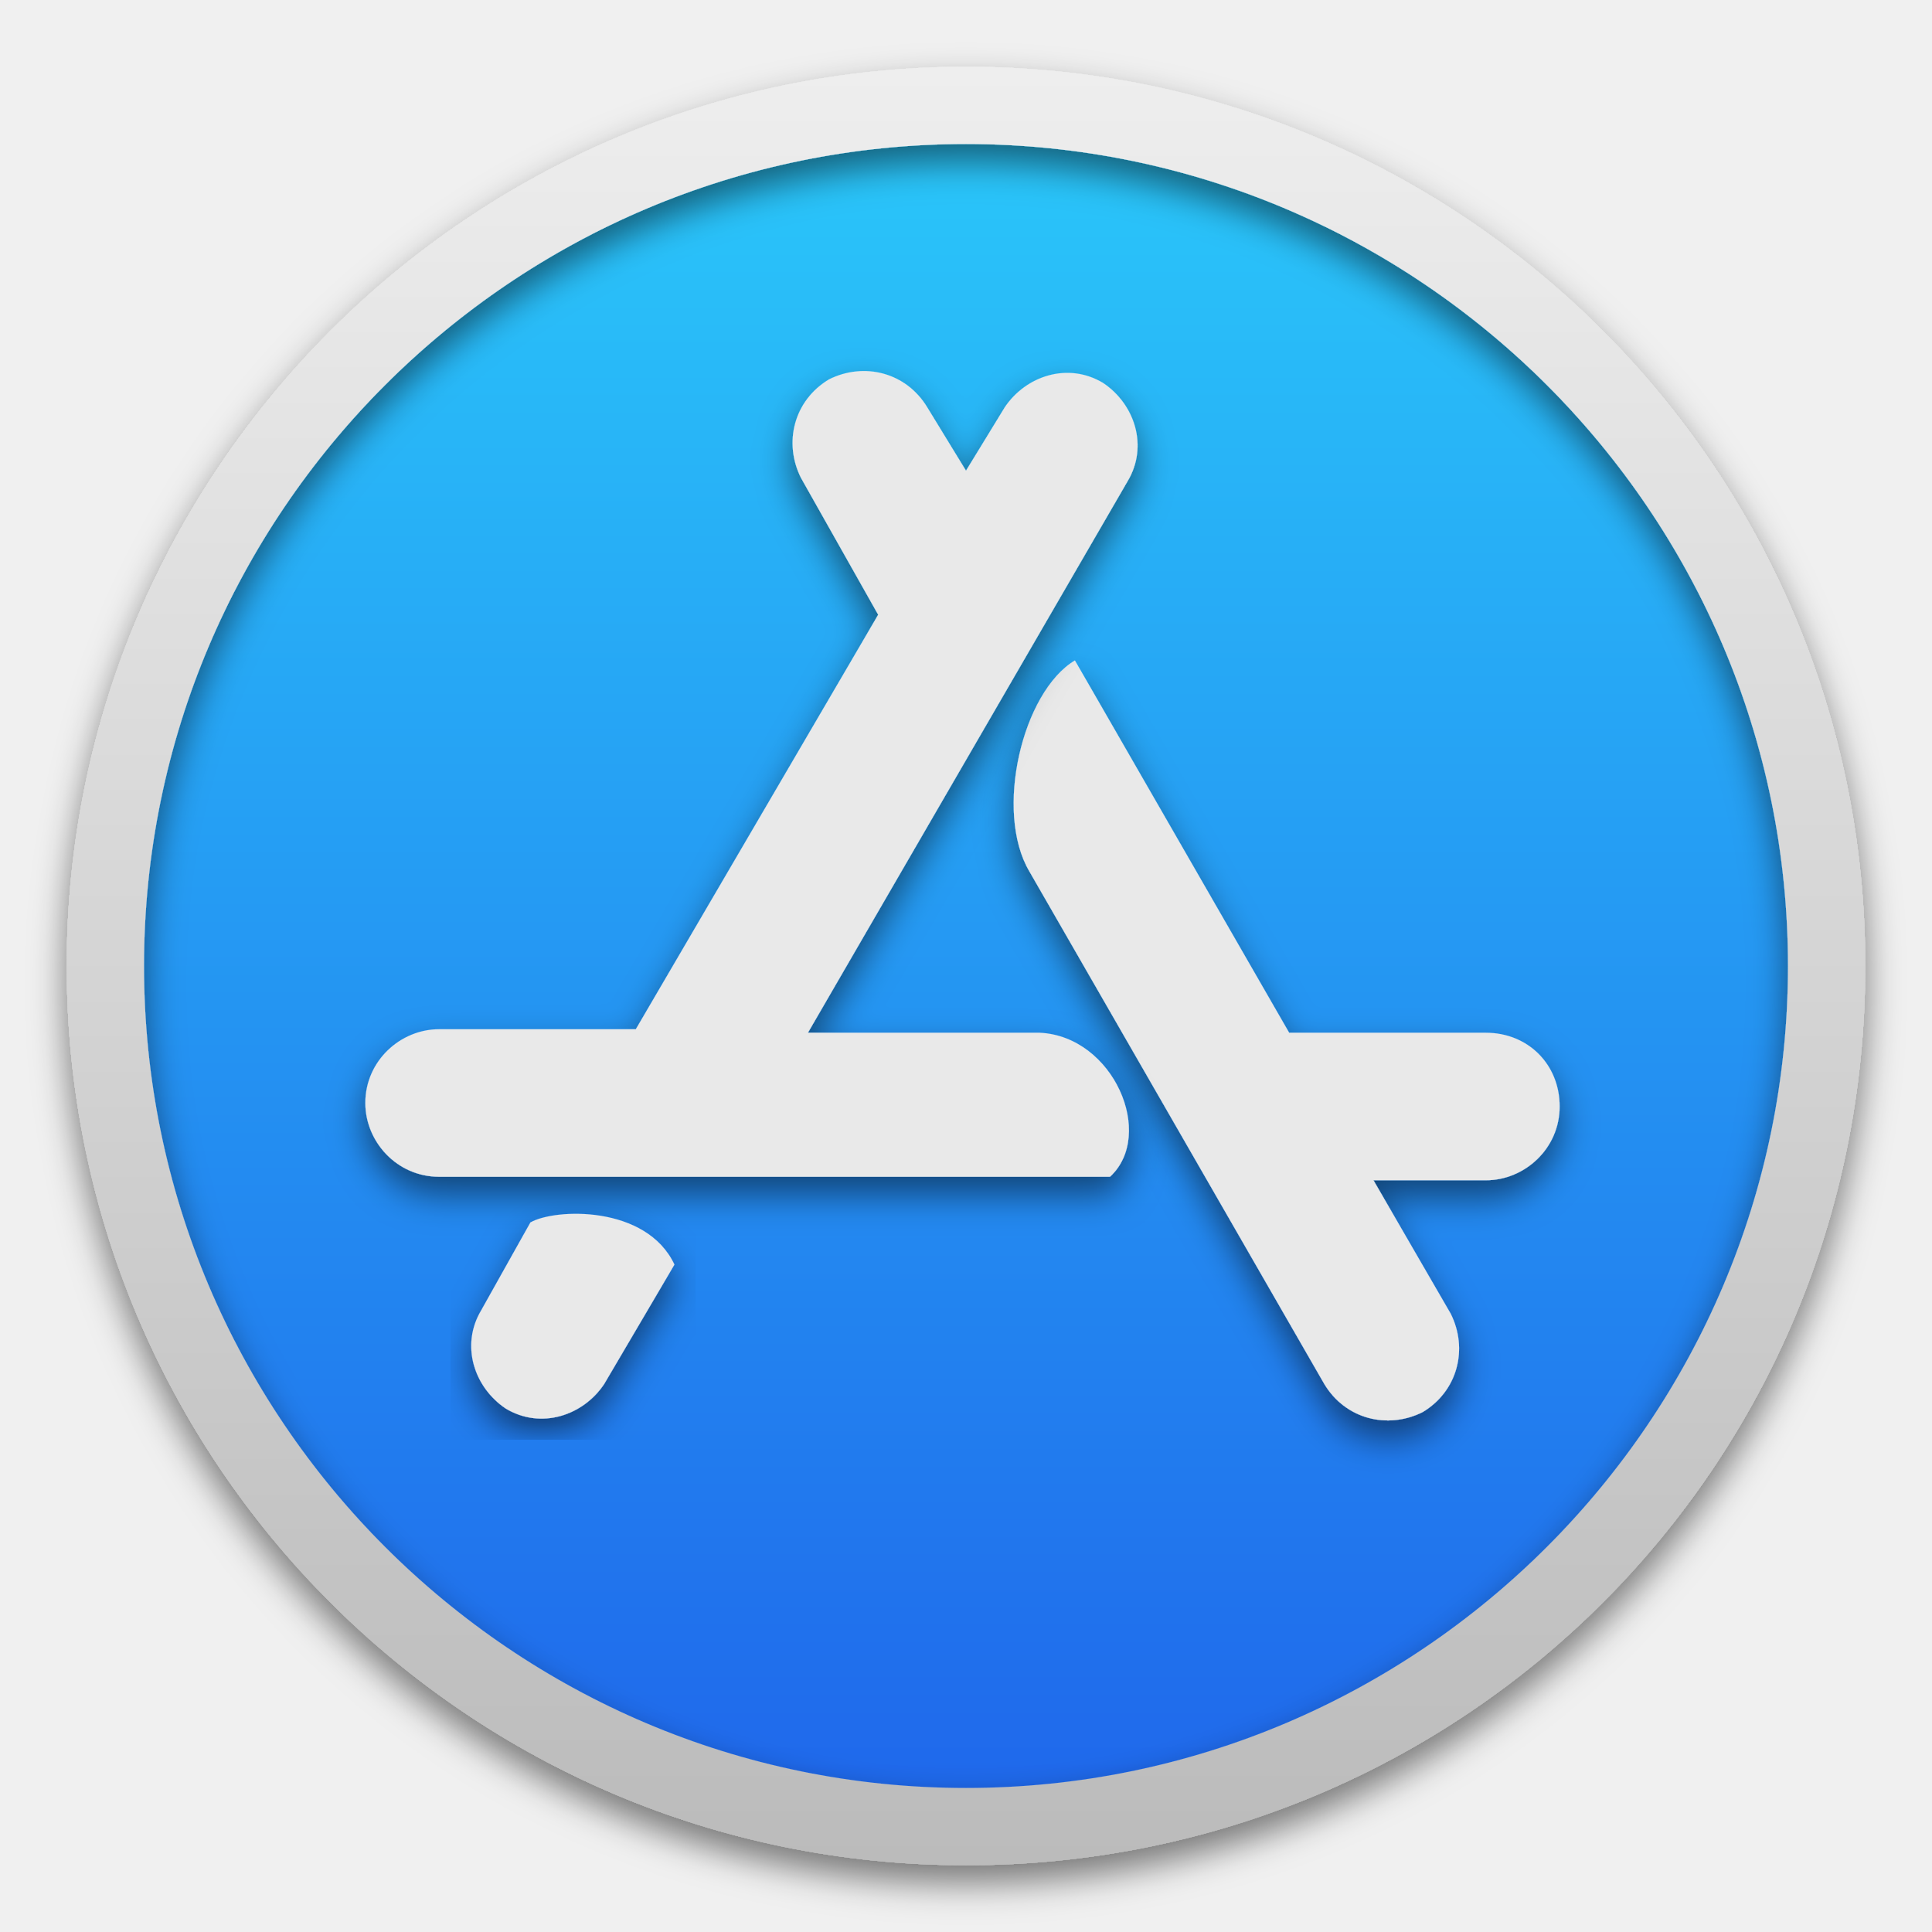
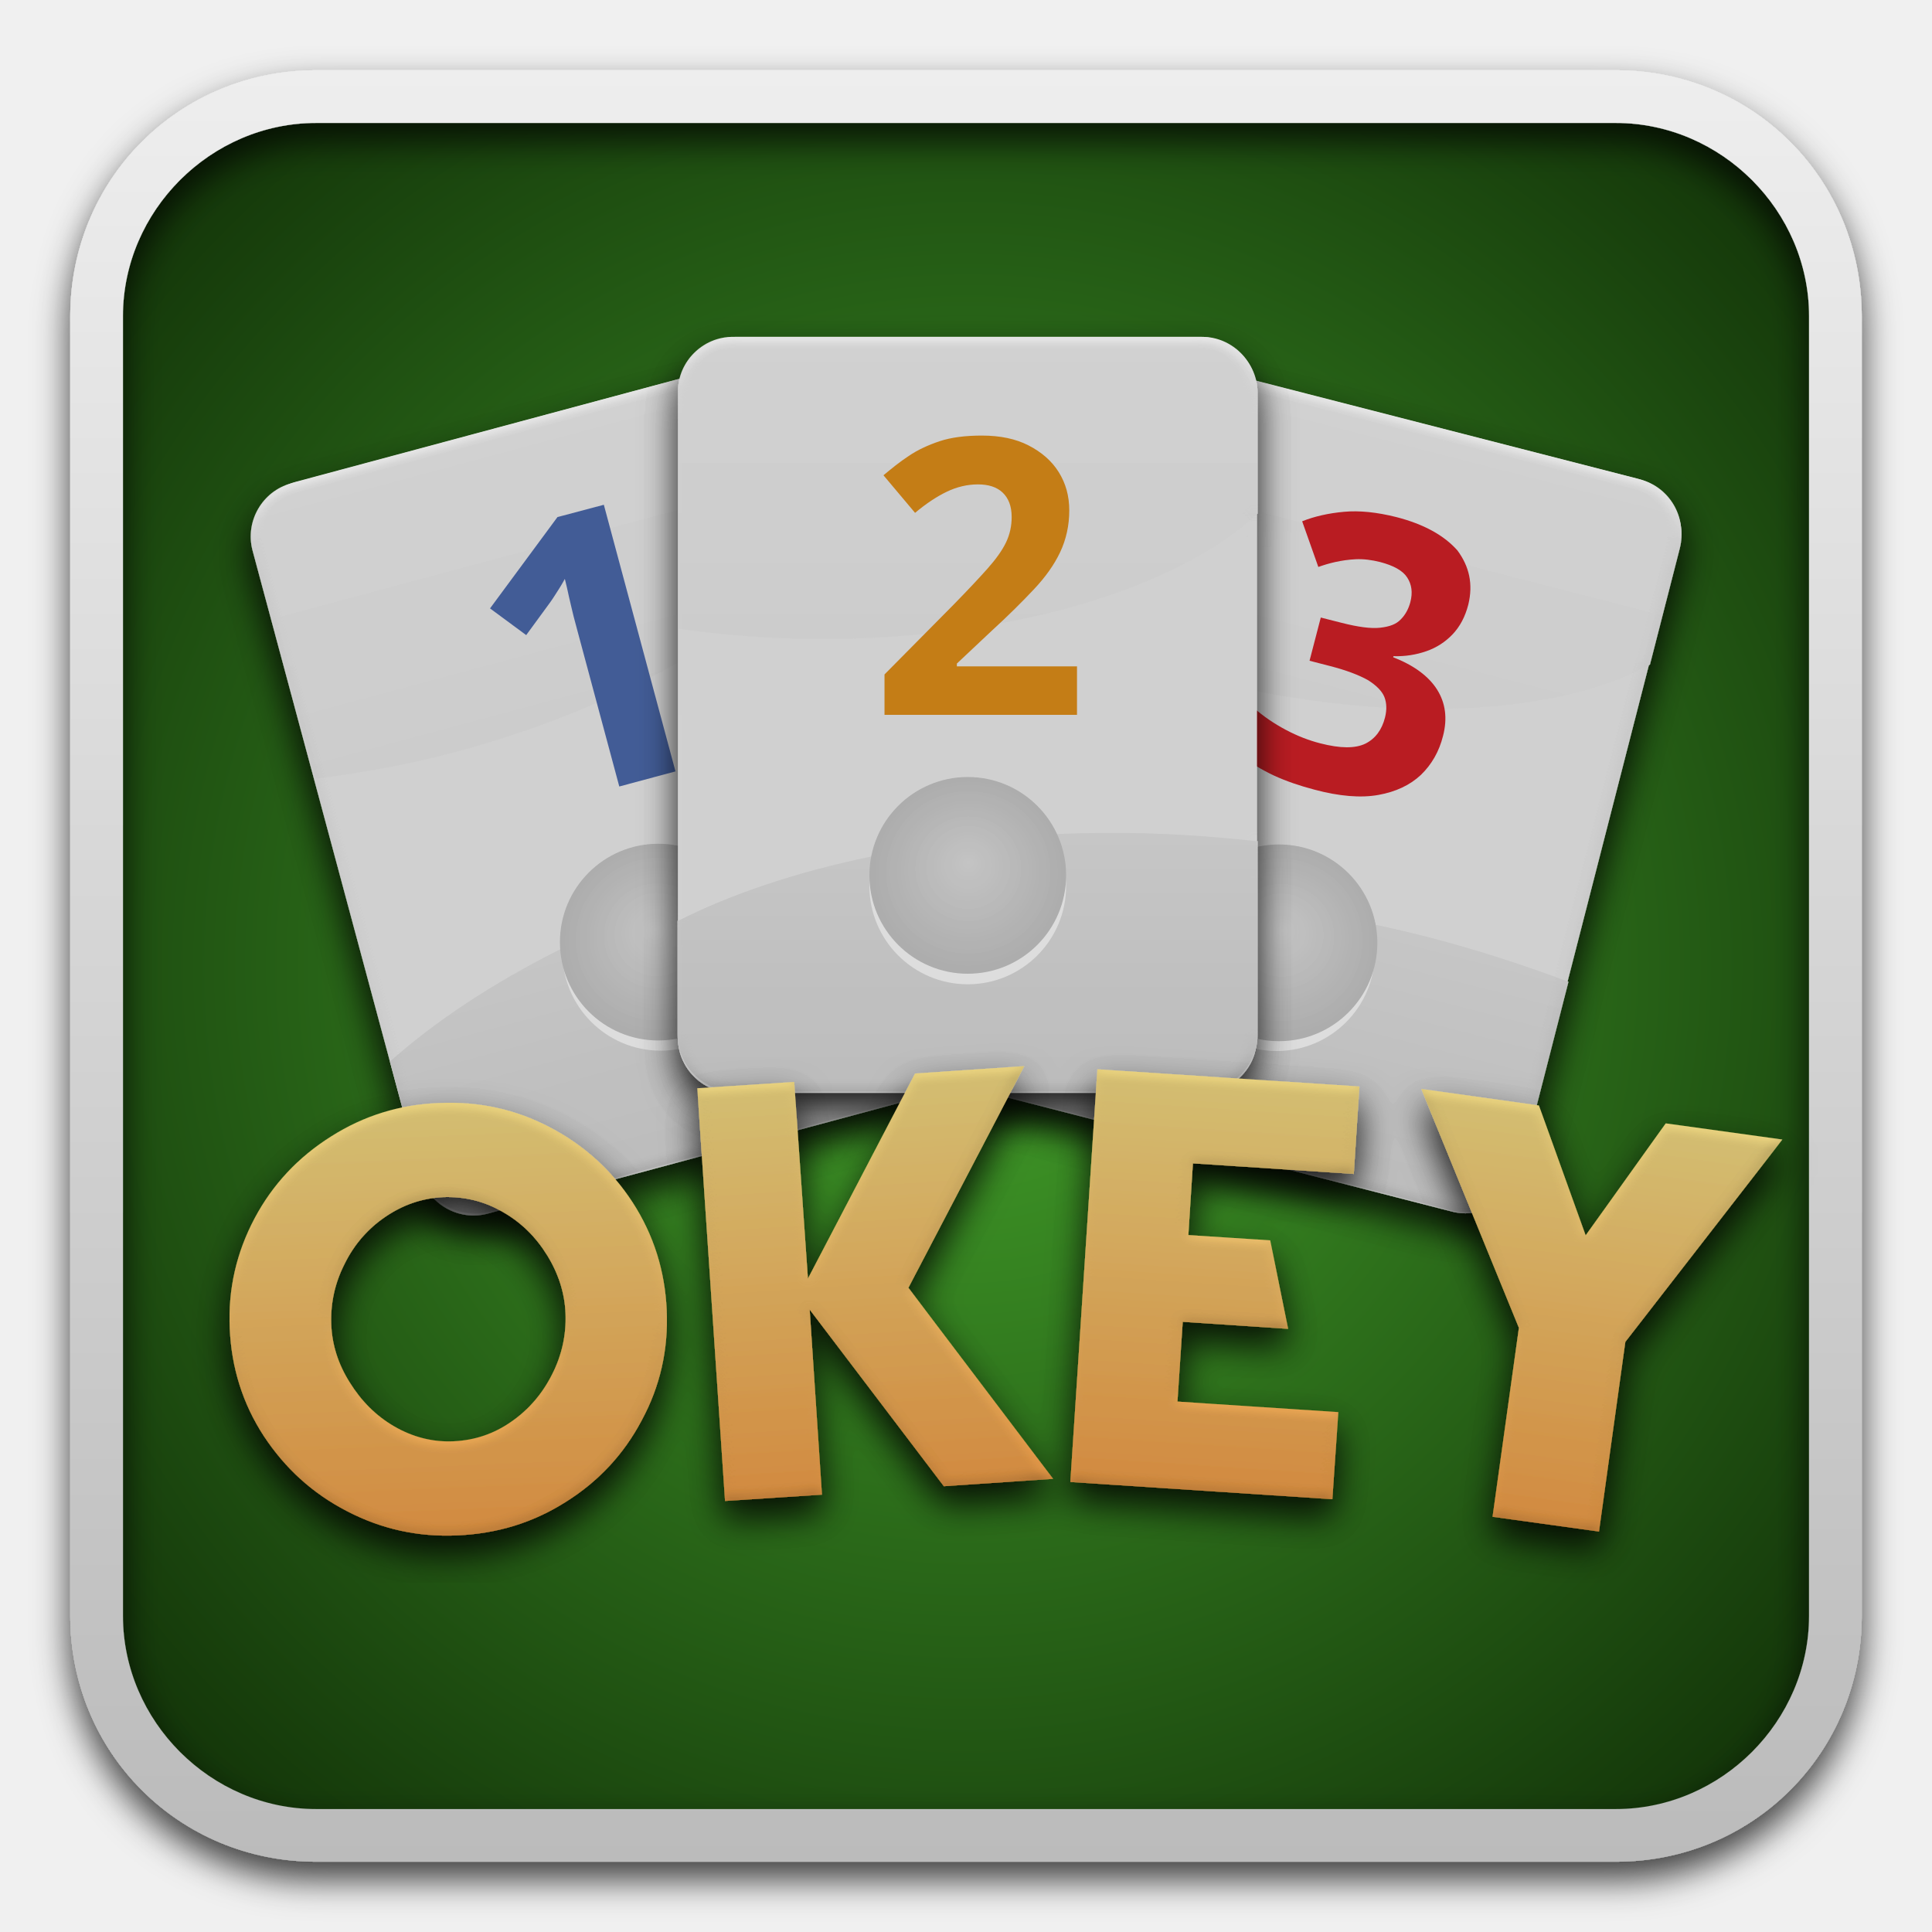
<svg xmlns="http://www.w3.org/2000/svg" viewBox="0 0 55 55">
  <style type="text/css">
- 		.st0{fill:url(#SVGID_1_);}
- 		.st1{fill:url(#SVGID_2_);filter:url(#defapp-filter-1);}
- 		.st2{fill:#E9E9E9;filter:url(#defapp-filter-1);}
- 	</style>
-   <linearGradient id="SVGID_1_" gradientUnits="userSpaceOnUse" x1="27.5" y1="2.999" x2="27.5" y2="52.001">
-     <stop offset="0" style="stop-color:#2AC8FA" />
-     <stop offset="1" style="stop-color:#1F66EB" />
-   </linearGradient>
-   <linearGradient id="SVGID_2_" gradientUnits="userSpaceOnUse" x1="27.5" y1="1.934" x2="27.5" y2="53.066">
-     <stop offset="0" style="stop-color:#eee" />
-     <stop offset="1" style="stop-color:#bbb" />
-   </linearGradient>
-   <filter filterUnits="objectBoundingBox" id="defapp-filter-1">
+ 	.st0{fill:url(#SVGID_1_);}
+ 	.st1{fill:url(#border_1_);}
+ 	.st2{fill:url(#SVGID_2_);}
+ 	.st3{fill:url(#SVGID_3_);}
+ 	.st4{fill:url(#SVGID_4_);}
+ 	.st5{fill:#FFFFFF;}
+ 	.st6{fill:url(#SVGID_5_);}
+ 	.st7{fill:#4E6AAE;}
+ 	.st8{fill:url(#SVGID_6_);}
+ 	.st9{fill:url(#SVGID_7_);}
+ 	.st10{fill:url(#SVGID_8_);}
+ 	.st11{fill:url(#SVGID_9_);}
+ 	.st12{fill:#D6202B;}
+ 	.st13{fill:url(#SVGID_10_);}
+ 	.st14{fill:url(#SVGID_11_);}
+ 	.st15{fill:url(#SVGID_12_);}
+ 	.st16{fill:url(#SVGID_13_);}
+ 	.st17{fill:#E2901E;}
+ 	.st18{fill:url(#SVGID_14_);}
+ 	.st19{fill:url(#SVGID_15_);}
+ 	.st20{fill:url(#SVGID_16_);}
+ 	.st21{fill:url(#SVGID_17_);}
+ 	.tile{filter:url(#ds1) url(#emboss);}
+ 	.logo{filter:url(#ds1) url(#emboss);}
+ 	#border{filter:url(#ds1);}
+ </style>
+   <filter filterUnits="objectBoundingBox" id="ds1">
    <feOffset dx="0" dy=".5" in="SourceAlpha" result="defappShadowOffsetOuter1" />
    <feGaussianBlur stdDeviation=".5" in="defappShadowOffsetOuter1" result="defappShadowBlurOuter1" />
-     <feColorMatrix values="0 0 0 0 0   0 0 0 0 0   0 0 0 0 0  0 0 0 0.5 0" type="matrix" in="defappShadowBlurOuter1" result="defappShadowMatrixOuter1" />
+     <feColorMatrix values="0 0 0 0 0   0 0 0 0 0   0 0 0 0 0  0 0 0 0.75 0" type="matrix" in="defappShadowBlurOuter1" result="defappShadowMatrixOuter1" />
    <feMerge>
      <feMergeNode in="defappShadowMatrixOuter1" />
      <feMergeNode in="SourceGraphic" />
    </feMerge>
  </filter>
-   <circle class="st0" cx="27.5" cy="27.5" r="24.5" />
-   <path class="st1" d="M27.5,1.9C13.4,1.9,1.9,13.4,1.9,27.5s11.4,25.6,25.6,25.6s25.6-11.4,25.6-25.6S41.6,1.9,27.5,1.9z M27.5,50.9 c-12.9,0-23.4-10.5-23.4-23.4S14.6,4.1,27.5,4.1s23.4,10.5,23.4,23.4S40.4,50.9,27.5,50.9z" />
-   <path class="st2" d="M42.3,29.4h-5.6l-6.1-10.6c-1.5,0.9-2.3,4.3-1.3,6l8.4,14.6c0.6,1,1.8,1.3,2.8,0.8c1-0.6,1.3-1.8,0.8-2.8 l-2.2-3.8h3.2c1.1,0,2.1-0.9,2.1-2.1C44.4,30.3,43.5,29.4,42.3,29.4z" />
-   <path class="st2" d="M29.6,29.4H23l9.1-15.7c0.6-1,0.2-2.2-0.7-2.8c-1-0.6-2.2-0.2-2.8,0.7l-1.1,1.8l-1.1-1.8 c-0.6-1-1.8-1.3-2.8-0.8c-1,0.6-1.3,1.8-0.8,2.8l2.2,3.9l-6.9,11.8h-5.6c-1.1,0-2.1,0.9-2.1,2.1c0,1.1,0.9,2.1,2.1,2.1h19.1 C32.9,32.3,31.7,29.5,29.6,29.4z" />
-   <path class="st2" d="M15.1,34.8l-1.4,2.5c-0.6,1-0.2,2.2,0.7,2.8c1,0.6,2.2,0.2,2.8-0.7l2-3.4C18.4,34.3,15.8,34.4,15.1,34.8z" />
+   <filter id="emboss" x="-25%" y="-25%" width="150%" height="150%">
+     <feOffset in="SourceAlpha" dx="0.025" dy="0.025" result="17" />
+     <feGaussianBlur stdDeviation="0.15" in="17" result="18" />
+     <feSpecularLighting surfaceScale="1" specularConstant="0.9" specularExponent="15" in="18" result="9">
+       <fePointLight x="-1000" y="-5000" z="300" />
+     </feSpecularLighting>
+     <feComposite in="19" in2="SourceAlpha" operator="in" result="20" />
+     <feOffset in="SourceAlpha" dx="-0.025" dy="-0.025" result="21" />
+     <feGaussianBlur stdDeviation="0.15" in="21" result="22" />
+     <feSpecularLighting surfaceScale="1" specularConstant="1.8" specularExponent="8" in="22" result="23">
+       <fePointLight x="100" y="5000" z="300" />
+     </feSpecularLighting>
+     <feComposite in="23" in2="SourceAlpha" operator="in" result="24" />
+     <feColorMatrix values="0 0 0 0 0 0 0 0 0 0 0 0 0 0 0 0 0 0 1.5 0" in="24" result="25" />
+     <feComposite k1="0" k2="0.8" k3="0.5" k4="0" in="20" in2="25" operator="arithmetic" result="26" />
+     <feMerge in="26" result="27">
+       <feMergeNode in="SourceGraphic" />
+       <feMergeNode in="26" />
+     </feMerge>
+   </filter>
+   <radialGradient id="SVGID_1_" cx="27.55" cy="27.5" r="38.779" gradientUnits="userSpaceOnUse">
+     <stop offset="0" style="stop-color:#43A12A" />
+     <stop offset="1" style="stop-color:#091E02" />
+   </radialGradient>
+   <path class="st0" d="M45.6,52.6H9.4c-3.9,0-7-3.1-7-7V9.4c0-3.9,3.1-7,7-7h36.3c3.9,0,7,3.1,7,7v36.3C52.6,49.5,49.5,52.6,45.6,52.6  z" />
+   <linearGradient id="border_1_" gradientUnits="userSpaceOnUse" x1="27.5" y1="53.956" x2="27.5" y2="2.824" gradientTransform="matrix(1 0 0 -1 0 55.8898)">
+     <stop offset="0" style="stop-color:#EEEEEE" />
+     <stop offset="1" style="stop-color:#BBBBBB" />
+   </linearGradient>
+   <path id="border" class="st1" d="M46,3.5c3,0,5.5,2.5,5.5,5.5v37c0,3-2.5,5.5-5.5,5.5H9c-3,0-5.5-2.5-5.5-5.5V9C3.5,6,6,3.5,9,3.5  H46 M46,2H9C5.1,2,2,5.1,2,9v37c0,3.9,3.1,7,7,7h37c3.9,0,7-3.1,7-7V9C53,5.1,49.9,2,46,2L46,2z" />
+   <g class="tile">
+     <linearGradient id="SVGID_2_" gradientUnits="userSpaceOnUse" x1="17.779" y1="44.21" x2="17.779" y2="22.683" gradientTransform="matrix(0.9657 -0.2595 -0.2595 -0.9657 9.0455 59.3294)">
+       <stop offset="1.862645e-07" style="stop-color:#EFEFEF" />
+       <stop offset="1" style="stop-color:#F0F0F0" />
+     </linearGradient>
+     <path class="st2" d="M26.78,31.08l-12.9,3.47c-0.83,0.22-1.69-0.28-1.91-1.1L7.19,15.67c-0.22-0.83,0.28-1.69,1.1-1.91l12.9-3.47   c0.83-0.22,1.69,0.28,1.91,1.1l4.78,17.77C28.11,29.99,27.61,30.85,26.78,31.08z" />
+     <linearGradient id="SVGID_3_" gradientUnits="userSpaceOnUse" x1="17.794" y1="30.074" x2="17.794" y2="22.693" gradientTransform="matrix(0.9657 -0.2595 -0.2595 -0.9657 9.0455 59.3294)">
+       <stop offset="1.862645e-07" style="stop-color:#E4E4E4" />
+       <stop offset="1" style="stop-color:#D9D9D9" />
+     </linearGradient>
+     <path class="st3" d="M22.41,24.59c-4.76,1.28-8.78,3.37-11.31,5.63l0.84,3.13c0.23,0.85,1.13,1.38,2.02,1.14l12.76-3.43   c0.88-0.24,1.4-1.14,1.17-1.99l-1.43-5.33C25.11,23.95,23.78,24.22,22.41,24.59z" />
+     <linearGradient id="SVGID_4_" gradientUnits="userSpaceOnUse" x1="17.809" y1="44.2" x2="17.809" y2="35.603" gradientTransform="matrix(0.9657 -0.2595 -0.2595 -0.9657 9.0455 59.3294)">
+       <stop offset="1.862645e-07" style="stop-color:#F1F1F1" />
+       <stop offset="1" style="stop-color:#EBEBEB" />
+     </linearGradient>
+     <path class="st4" d="M21.14,10.3L8.41,13.72c-0.88,0.24-1.4,1.14-1.17,1.99l1.74,6.46c1.3-0.17,2.64-0.4,4.01-0.77   c5.24-1.41,9.39-4.02,11.06-6.67l-0.89-3.3C22.92,10.59,22.02,10.06,21.14,10.3z" />
+     <ellipse class="st5" cx="18.81" cy="27.11" rx="2.8" ry="2.8" />
+     <radialGradient id="SVGID_5_" cx="14.705" cy="28.882" r="2.979" fx="14.702" fy="29.25" gradientTransform="matrix(0.9774 -0.2626 -0.2595 -0.9657 11.8722 58.5698)" gradientUnits="userSpaceOnUse">
+       <stop offset="1.862645e-07" style="stop-color:#E2E2E2" />
+       <stop offset="1" style="stop-color:#C5C5C5" />
+     </radialGradient>
+     <ellipse class="st6" cx="18.74" cy="26.82" rx="2.8" ry="2.8" />
+     <path class="st7" d="M19.23,21.96l-1.6,0.43L16.45,18c-0.03-0.12-0.07-0.27-0.12-0.45c-0.04-0.18-0.09-0.36-0.13-0.55   c-0.04-0.19-0.08-0.36-0.12-0.52c-0.03,0.05-0.08,0.15-0.17,0.29c-0.09,0.14-0.17,0.27-0.25,0.38l-0.68,0.93l-1.03-0.76l1.92-2.6   l1.32-0.35L19.23,21.96z" />
+   </g>
+   <g class="tile">
+     <linearGradient id="SVGID_6_" gradientUnits="userSpaceOnUse" x1="37.301" y1="44.213" x2="37.301" y2="22.686" gradientTransform="matrix(0.9686 0.2488 0.2488 -0.9686 -6.9144 45.5254)">
+       <stop offset="1.862645e-07" style="stop-color:#EFEFEF" />
+       <stop offset="1" style="stop-color:#F0F0F0" />
+     </linearGradient>
+     <path class="st8" d="M41.33,34.49l-12.94-3.32c-0.83-0.21-1.34-1.07-1.12-1.9l4.58-17.82c0.21-0.83,1.07-1.34,1.9-1.12l12.94,3.32   c0.83,0.21,1.34,1.07,1.12,1.9l-4.58,17.82C43.02,34.2,42.16,34.71,41.33,34.49z" />
+     <linearGradient id="SVGID_7_" gradientUnits="userSpaceOnUse" x1="37.316" y1="30.076" x2="37.316" y2="22.696" gradientTransform="matrix(0.9686 0.2488 0.2488 -0.9686 -6.9144 45.5254)">
+       <stop offset="1.862645e-07" style="stop-color:#E4E4E4" />
+       <stop offset="1" style="stop-color:#D9D9D9" />
+     </linearGradient>
+     <path class="st9" d="M40.71,26.69c-4.77-1.23-9.3-1.38-12.62-0.65l-0.81,3.14c-0.22,0.86,0.31,1.75,1.2,1.98l12.8,3.29   c0.89,0.23,1.78-0.3,2-1.16l1.37-5.34C43.38,27.47,42.08,27.05,40.71,26.69z" />
+     <linearGradient id="SVGID_8_" gradientUnits="userSpaceOnUse" x1="37.331" y1="44.203" x2="37.331" y2="35.605" gradientTransform="matrix(0.9686 0.2488 0.2488 -0.9686 -6.9144 45.5254)">
+       <stop offset="1.862645e-07" style="stop-color:#F1F1F1" />
+       <stop offset="1" style="stop-color:#EBEBEB" />
+     </linearGradient>
+     <path class="st10" d="M46.63,13.63l-12.77-3.28c-0.89-0.23-1.78,0.3-2,1.16l-1.67,6.48c1.21,0.49,2.5,0.95,3.87,1.3   c5.26,1.35,10.16,1.12,12.91-0.37l0.85-3.31C48.04,14.75,47.51,13.86,46.63,13.63z" />
+     <ellipse class="st5" cx="36.34" cy="27.12" rx="2.8" ry="2.8" />
+     <radialGradient id="SVGID_9_" cx="33.994" cy="28.884" r="2.979" fx="33.991" fy="29.252" gradientTransform="matrix(0.9803 0.2518 0.2488 -0.9686 -4.0794 46.2536)" gradientUnits="userSpaceOnUse">
+       <stop offset="1.862645e-07" style="stop-color:#E2E2E2" />
+       <stop offset="1" style="stop-color:#C5C5C5" />
+     </radialGradient>
+     <ellipse class="st11" cx="36.41" cy="26.84" rx="2.8" ry="2.8" />
+     <path class="st12" d="M41.8,17.21c-0.09,0.35-0.24,0.63-0.45,0.85c-0.21,0.22-0.46,0.38-0.75,0.48c-0.29,0.1-0.6,0.15-0.93,0.14   l-0.01,0.03c0.59,0.23,1.01,0.54,1.25,0.92c0.24,0.38,0.3,0.82,0.17,1.32c-0.11,0.44-0.32,0.81-0.63,1.11   c-0.31,0.29-0.71,0.48-1.21,0.57c-0.5,0.09-1.11,0.04-1.82-0.15c-0.42-0.11-0.8-0.24-1.15-0.4c-0.34-0.16-0.66-0.35-0.94-0.57   l0.35-1.37c0.28,0.25,0.59,0.46,0.93,0.64s0.66,0.3,0.97,0.38c0.58,0.15,1,0.15,1.29,0.01c0.28-0.14,0.47-0.39,0.56-0.75   c0.05-0.21,0.05-0.4-0.02-0.58c-0.07-0.17-0.23-0.33-0.47-0.48c-0.25-0.14-0.61-0.28-1.08-0.4l-0.58-0.15l0.32-1.23l0.59,0.15   c0.47,0.12,0.84,0.17,1.1,0.14c0.27-0.03,0.46-0.1,0.59-0.24c0.13-0.13,0.22-0.3,0.27-0.49c0.07-0.27,0.04-0.5-0.09-0.7   c-0.13-0.2-0.39-0.34-0.77-0.44c-0.24-0.06-0.47-0.09-0.69-0.08c-0.21,0.01-0.41,0.04-0.59,0.08c-0.18,0.04-0.34,0.09-0.48,0.14   l-0.46-1.3c0.35-0.14,0.75-0.23,1.19-0.27c0.44-0.04,0.93,0.01,1.49,0.15c0.78,0.2,1.36,0.52,1.74,0.95   C41.83,16.13,41.94,16.63,41.8,17.21z" />
+   </g>
+   <g class="tile">
+     <linearGradient id="SVGID_10_" gradientUnits="userSpaceOnUse" x1="27.535" y1="46.303" x2="27.535" y2="24.776" gradientTransform="matrix(1 0 0 -1 0 55.8898)">
+       <stop offset="1.862645e-07" style="stop-color:#EFEFEF" />
+       <stop offset="1" style="stop-color:#F0F0F0" />
+     </linearGradient>
+     <path class="st13" d="M34.21,31.11H20.86c-0.86,0-1.56-0.71-1.56-1.56v-18.4c0-0.86,0.71-1.56,1.56-1.56h13.36   c0.86,0,1.56,0.71,1.56,1.56v18.4C35.78,30.41,35.07,31.11,34.21,31.11z" />
+     <linearGradient id="SVGID_11_" gradientUnits="userSpaceOnUse" x1="27.55" y1="32.166" x2="27.55" y2="24.786" gradientTransform="matrix(1 0 0 -1 0 55.8898)">
+       <stop offset="1.862645e-07" style="stop-color:#E4E4E4" />
+       <stop offset="1" style="stop-color:#D9D9D9" />
+     </linearGradient>
+     <path class="st14" d="M31.68,23.71c-4.92,0-9.35,0.97-12.39,2.51v3.24c0,0.88,0.74,1.62,1.65,1.62h13.21   c0.91,0,1.65-0.74,1.65-1.62v-5.51C34.45,23.8,33.09,23.71,31.68,23.71z" />
+     <linearGradient id="SVGID_12_" gradientUnits="userSpaceOnUse" x1="27.565" y1="46.293" x2="27.565" y2="37.695" gradientTransform="matrix(1 0 0 -1 0 55.8898)">
+       <stop offset="1.862645e-07" style="stop-color:#F1F1F1" />
+       <stop offset="1" style="stop-color:#EBEBEB" />
+     </linearGradient>
+     <path class="st15" d="M34.16,9.59H20.97c-0.91,0-1.65,0.74-1.65,1.62v6.69c1.3,0.18,2.65,0.29,4.07,0.29   c5.43,0,10.11-1.44,12.41-3.57v-3.42C35.81,10.32,35.07,9.59,34.16,9.59z" />
+     <ellipse class="st5" cx="27.55" cy="25.22" rx="2.8" ry="2.8" />
+     <radialGradient id="SVGID_13_" cx="24.345" cy="30.974" r="2.979" fx="24.341" fy="31.342" gradientTransform="matrix(1.0121 0 0 -1 2.927 55.8898)" gradientUnits="userSpaceOnUse">
+       <stop offset="1.862645e-07" style="stop-color:#E2E2E2" />
+       <stop offset="1" style="stop-color:#C5C5C5" />
+     </radialGradient>
+     <ellipse class="st16" cx="27.55" cy="24.92" rx="2.8" ry="2.8" />
+     <path class="st17" d="M30.67,20.35h-5.49V19.2l1.97-1.99c0.4-0.41,0.72-0.75,0.96-1.02c0.24-0.27,0.42-0.52,0.53-0.75   c0.11-0.23,0.16-0.47,0.16-0.72c0-0.31-0.09-0.54-0.26-0.7c-0.17-0.16-0.41-0.23-0.7-0.23c-0.3,0-0.6,0.07-0.89,0.21   c-0.29,0.14-0.59,0.34-0.9,0.6l-0.9-1.07c0.23-0.19,0.46-0.38,0.72-0.55c0.25-0.17,0.55-0.31,0.88-0.42   c0.33-0.11,0.74-0.16,1.2-0.16c0.52,0,0.96,0.09,1.33,0.28s0.66,0.44,0.86,0.76s0.3,0.68,0.3,1.09c0,0.43-0.09,0.83-0.26,1.19   c-0.17,0.36-0.42,0.71-0.75,1.06c-0.33,0.35-0.72,0.74-1.18,1.16l-1.01,0.95v0.08h3.42V20.35z" />
+   </g>
+   <g class="logo">
+     <linearGradient id="SVGID_14_" gradientUnits="userSpaceOnUse" x1="12.759" y1="31.391" x2="12.759" y2="43.718" gradientTransform="matrix(0.9991 -0.0418 0.0418 0.9991 -1.5599 0.5666)">
+       <stop offset="0" style="stop-color:#F3DB84" />
+       <stop offset="1" style="stop-color:#F2A04B" />
+     </linearGradient>
+     <path class="st18" d="M15.65,32.09c0.98,0.51,1.77,1.23,2.36,2.14c0.6,0.93,0.92,1.95,0.97,3.07c0.05,1.12-0.19,2.17-0.71,3.13   c-0.51,0.97-1.24,1.75-2.17,2.33c-0.93,0.59-1.95,0.9-3.08,0.95c-1.12,0.05-2.16-0.18-3.14-0.69c-0.99-0.51-1.77-1.23-2.37-2.14   c-0.6-0.92-0.92-1.94-0.97-3.06c-0.05-1.12,0.19-2.16,0.71-3.14c0.51-0.96,1.24-1.74,2.18-2.33c0.93-0.59,1.96-0.91,3.08-0.95   C13.63,31.35,14.68,31.58,15.65,32.09z M10.97,34.64c-0.5,0.34-0.89,0.79-1.16,1.34c-0.28,0.55-0.4,1.12-0.38,1.71   c0.02,0.59,0.2,1.15,0.53,1.67c0.33,0.53,0.75,0.95,1.27,1.25c0.52,0.3,1.09,0.45,1.69,0.42c0.6-0.03,1.14-0.21,1.64-0.56   c0.49-0.34,0.88-0.79,1.16-1.35c0.28-0.55,0.4-1.13,0.38-1.71c-0.02-0.59-0.2-1.15-0.52-1.67c-0.32-0.52-0.74-0.94-1.27-1.24   c-0.53-0.31-1.1-0.44-1.69-0.42C12.01,34.11,11.47,34.3,10.97,34.64z" />
+     <linearGradient id="SVGID_15_" gradientUnits="userSpaceOnUse" x1="24.914" y1="30.657" x2="24.914" y2="42.436" gradientTransform="matrix(0.9978 -0.0669 0.0669 0.9978 -2.3887 1.7483)">
+       <stop offset="0" style="stop-color:#F3DB84" />
+       <stop offset="1" style="stop-color:#F2A04B" />
+     </linearGradient>
+     <path class="st19" d="M23.05,37.28l0.35,5.27l-2.76,0.18l-0.79-11.75l2.76-0.18L23,36.4l3.05-5.84l3.11-0.21l-3.3,6.31l4.12,5.44   l-3.11,0.21L23.05,37.28z" />
+     <linearGradient id="SVGID_16_" gradientUnits="userSpaceOnUse" x1="34.588" y1="30.665" x2="34.588" y2="42.444" gradientTransform="matrix(0.9978 0.0658 -0.0658 0.9978 2.4798 -2.1963)">
+       <stop offset="0" style="stop-color:#F3DB84" />
+       <stop offset="1" style="stop-color:#F2A04B" />
+     </linearGradient>
+     <path class="st20" d="M37.93,42.68l-7.46-0.49l0.77-11.75l7.46,0.49l-0.16,2.49l-4.58-0.3l-0.13,2.04l2.33,0.15l0.51,2.52l-3-0.2   l-0.15,2.27l4.58,0.3L37.93,42.68z" />
+     <linearGradient id="SVGID_17_" gradientUnits="userSpaceOnUse" x1="44.781" y1="31.665" x2="44.781" y2="43.444" gradientTransform="matrix(0.9904 0.1381 -0.1381 0.9904 5.6145 -5.8237)">
+       <stop offset="0" style="stop-color:#F3DB84" />
+       <stop offset="1" style="stop-color:#F2A04B" />
+     </linearGradient>
+     <path class="st21" d="M46.27,38.2l-0.75,5.4l-3.03-0.42l0.75-5.38L40.46,31l3.35,0.47l1.33,3.7l2.28-3.19l3.32,0.46L46.27,38.2z" />
+   </g>
</svg>
